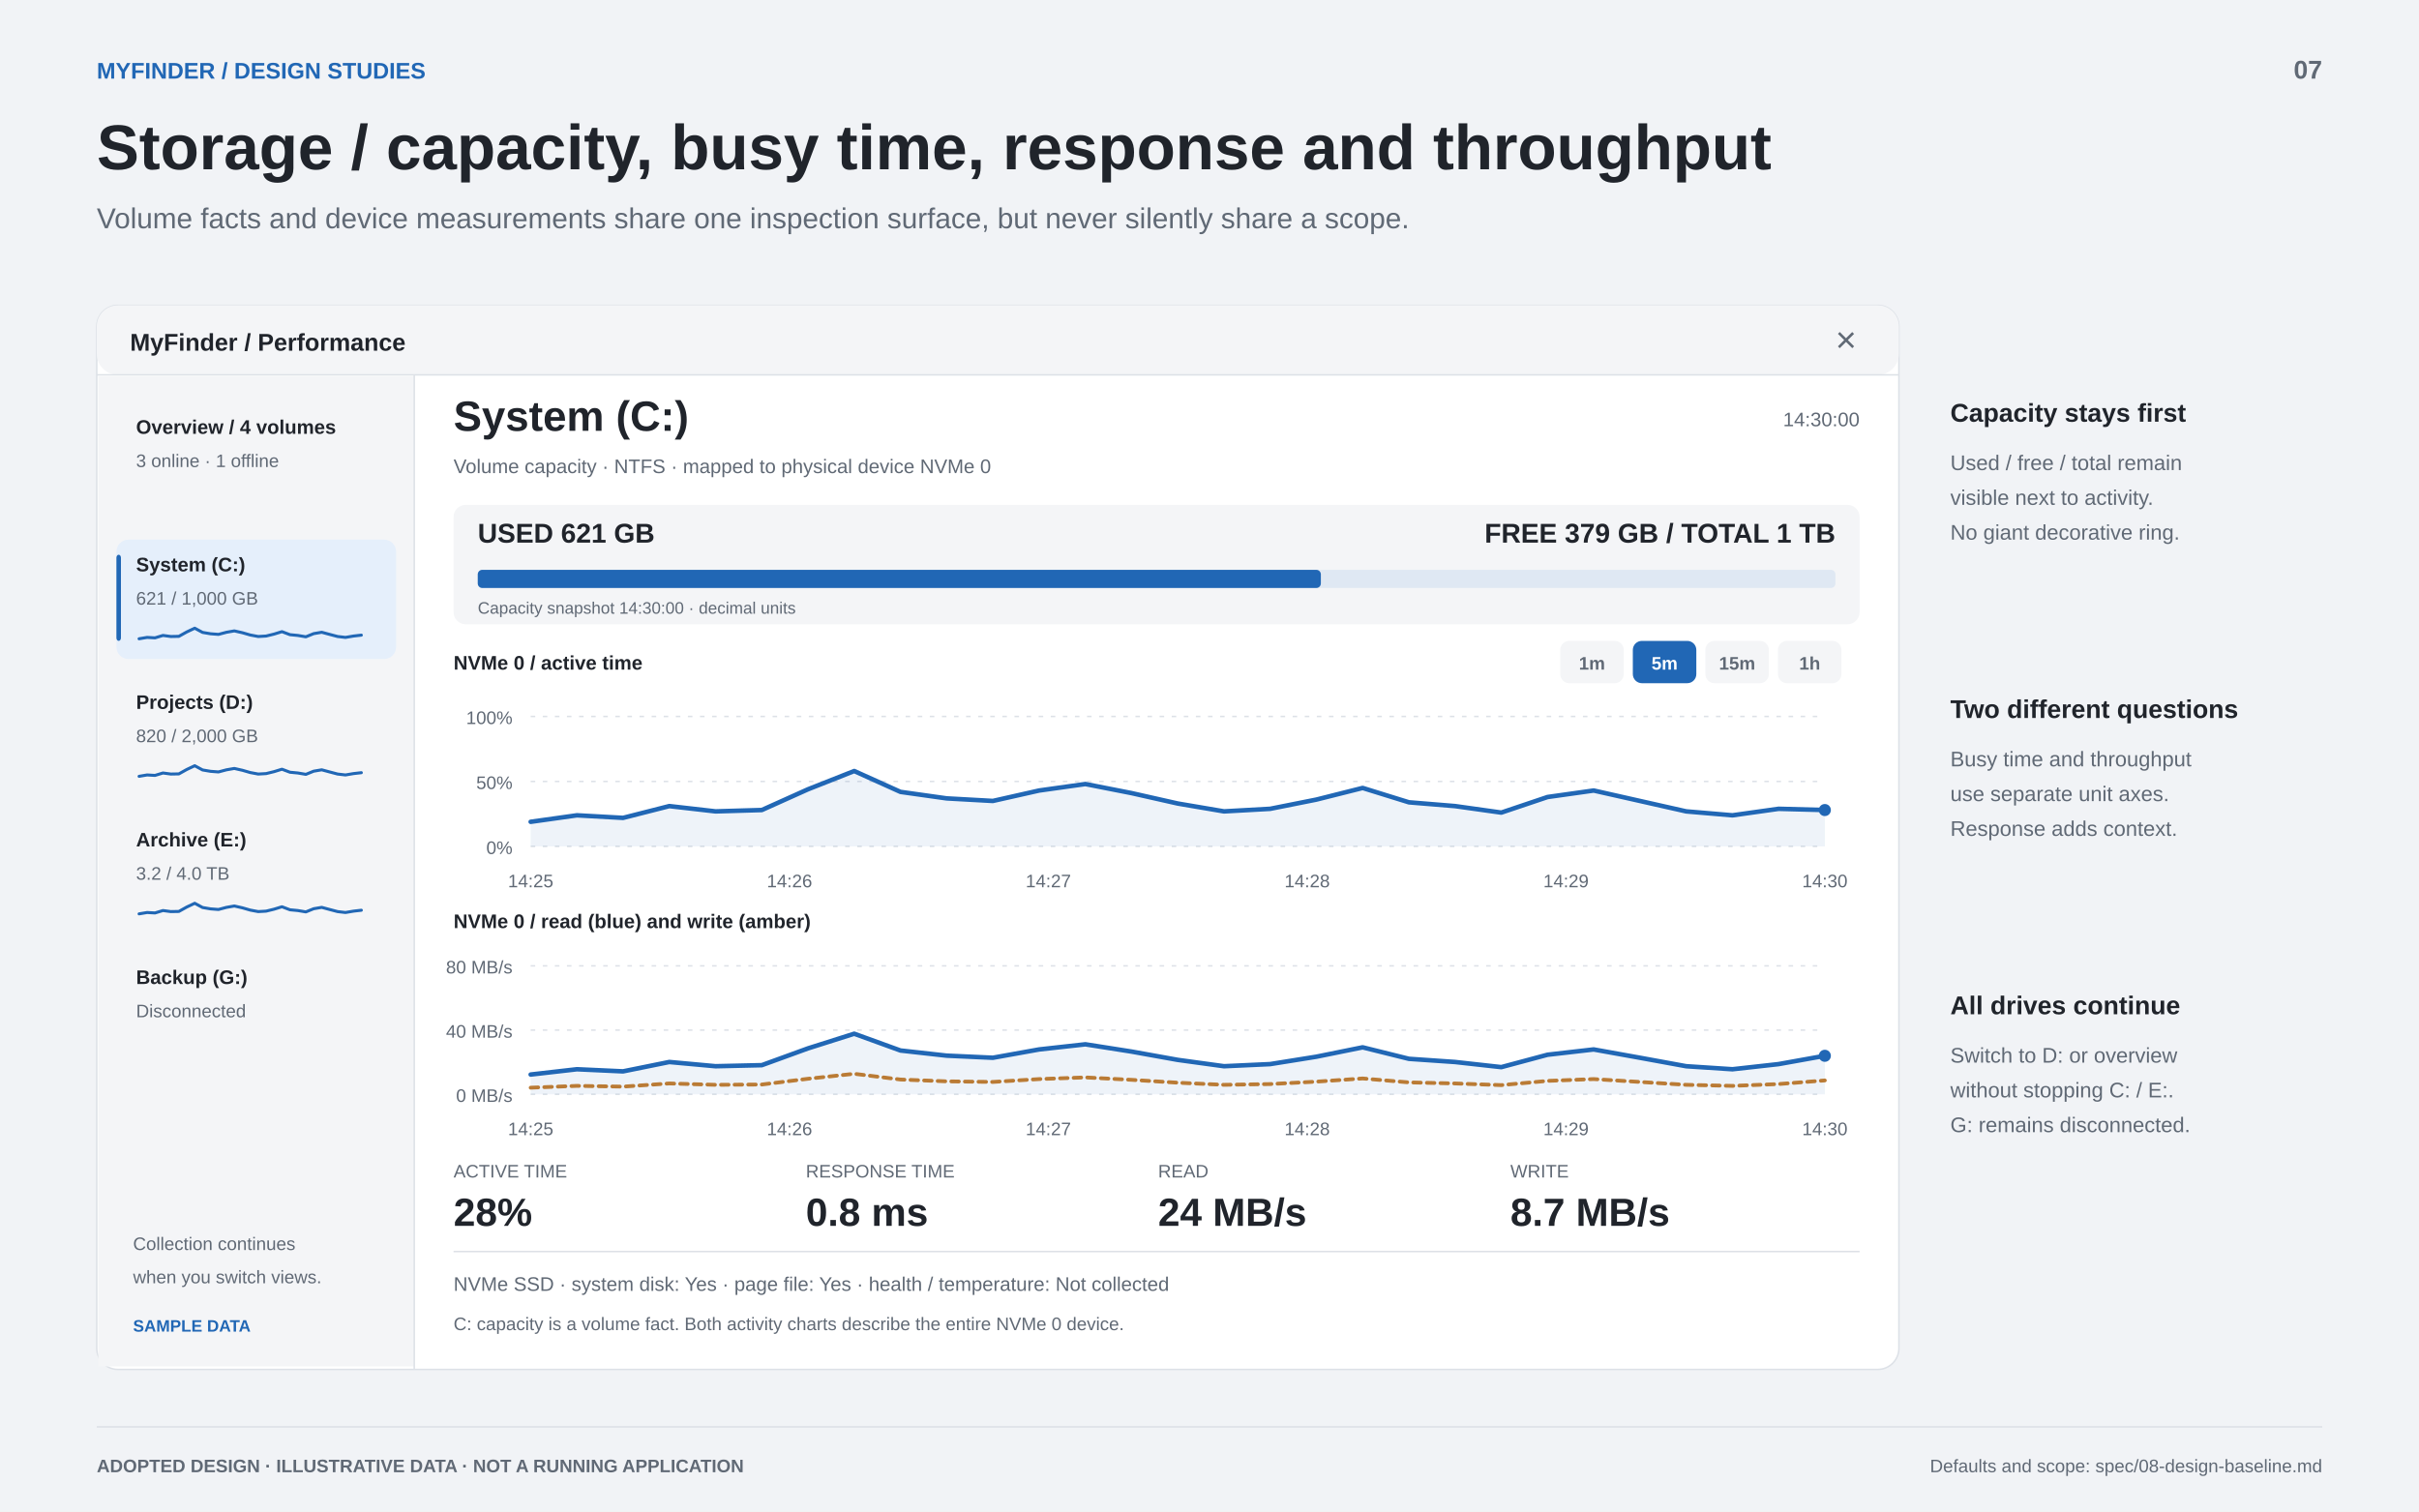
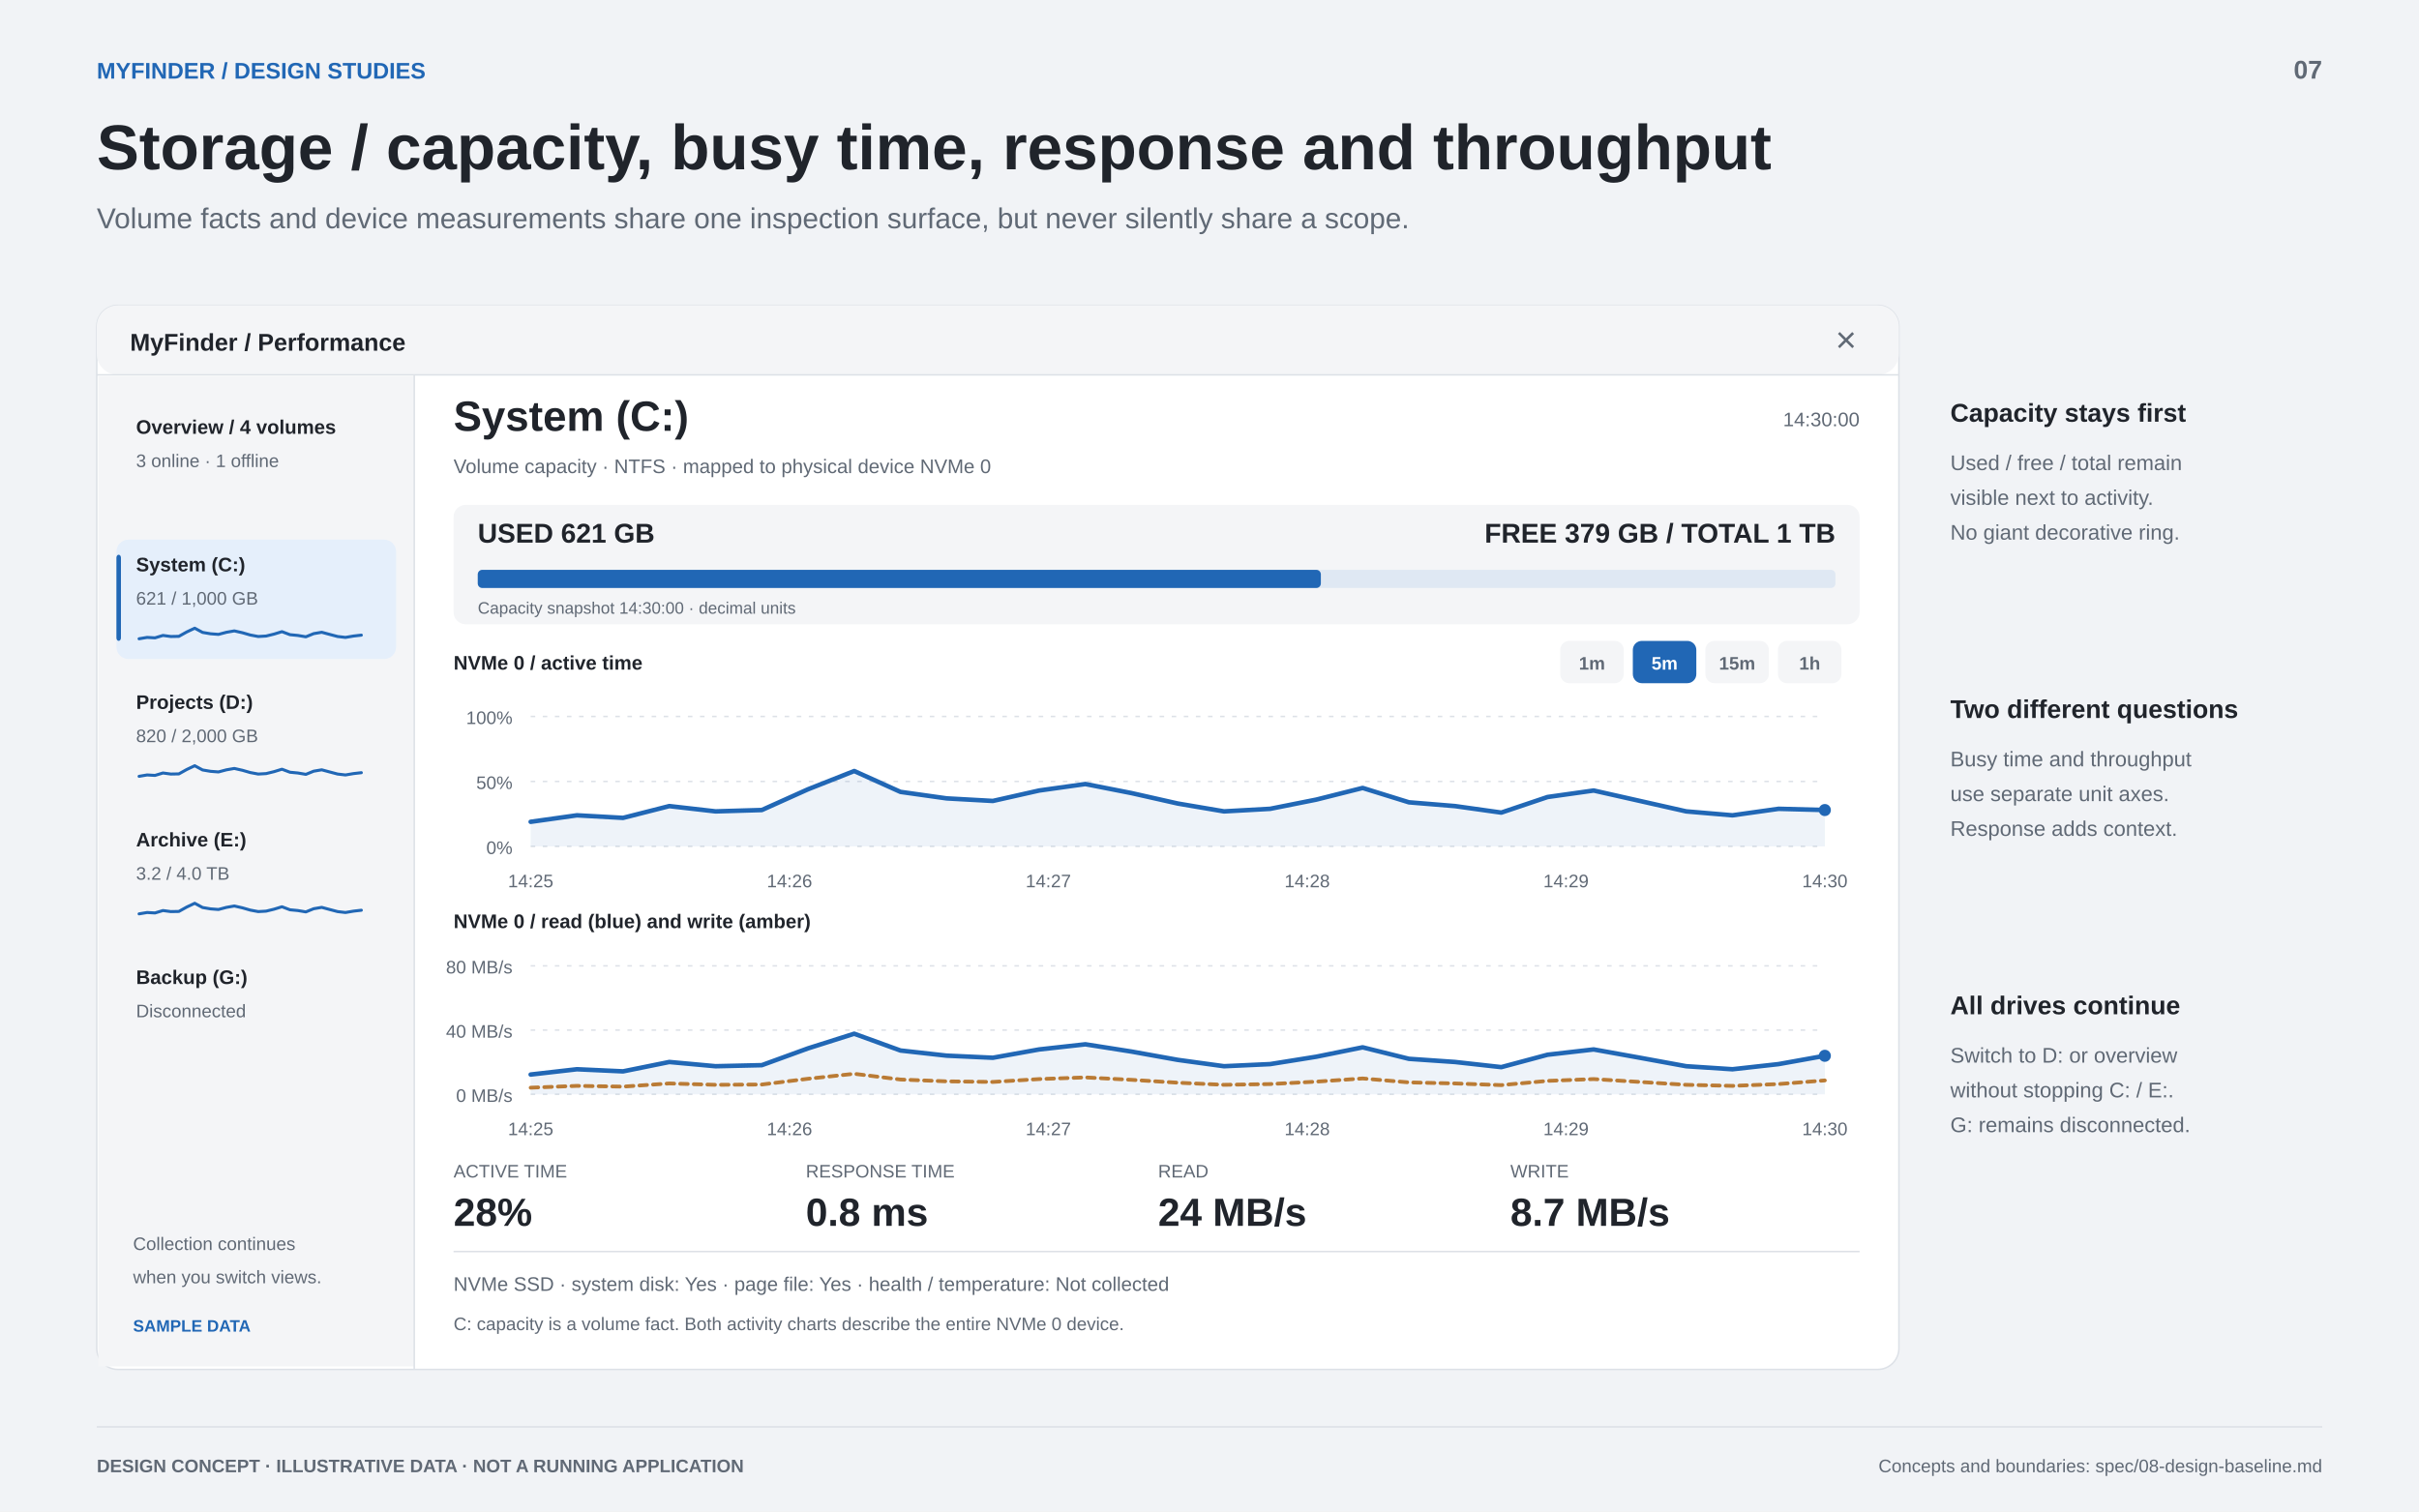
<svg xmlns="http://www.w3.org/2000/svg" width="1600" height="1000" viewBox="0 0 1600 1000">
  <defs>
    <filter id="shadow" x="-15%" y="-15%" width="130%" height="140%">
      <feDropShadow dx="0" dy="9" stdDeviation="16" flood-color="#263D37" flood-opacity="0.10" />
    </filter>
  </defs>
  <g font-family="Segoe UI, Arial, sans-serif">
    <rect x="0" y="0" width="1600" height="1000" rx="0" fill="#F1F3F6" stroke="none" />
    <text x="64" y="52" fill="#2167B5" font-size="15" font-weight="700" text-anchor="start">MYFINDER  /  DESIGN STUDIES</text>
    <text x="1536" y="52" fill="#606975" font-size="17" font-weight="600" text-anchor="end">07</text>
    <text x="64" y="112" fill="#20242B" font-size="42" font-weight="600" text-anchor="start">Storage / capacity, busy time, response and throughput</text>
    <text x="64" y="151" fill="#606975" font-size="19" font-weight="400" text-anchor="start">Volume facts and device measurements share one inspection surface, but never silently share a scope.</text>
    <rect x="64" y="202" width="1192" height="704" rx="14" fill="#FFFFFF" stroke="#DDE1E7" />
    <rect x="64" y="202" width="1192" height="46" rx="14" fill="#F4F5F7" stroke="none" />
    <text x="86" y="232" fill="#20242B" font-size="16" font-weight="600" text-anchor="start">MyFinder / Performance</text>
    <text x="1228" y="233" fill="#606975" font-size="24" font-weight="400" text-anchor="end">×</text>
    <line x1="64" y1="248" x2="1256" y2="248" stroke="#DDE1E7" stroke-width="1" />
    <rect x="65" y="249" width="209" height="655" rx="0" fill="#F4F5F7" stroke="none" />
    <line x1="274" y1="248" x2="274" y2="906" stroke="#DDE1E7" stroke-width="1" />
    <text x="90" y="287" fill="#20242B" font-size="13" font-weight="600" text-anchor="start">Overview / 4 volumes</text>
    <text x="90" y="309" fill="#606975" font-size="12" font-weight="400" text-anchor="start">3 online · 1 offline</text>
    <rect x="77" y="357" width="185" height="79" rx="8" fill="#E5EFFB" stroke="none" />
    <rect x="77" y="367" width="3" height="57" rx="2" fill="#2167B5" stroke="none" />
    <text x="90" y="378" fill="#20242B" font-size="13" font-weight="600" text-anchor="start">System (C:)</text>
    <text x="90" y="400" fill="#606975" font-size="12" font-weight="400" text-anchor="start">621 / 1,000 GB</text>
    <path d="M92.0,422.6 L97.3,421.7 L102.5,422.0 L107.8,420.4 L113.0,421.1 L118.3,421.0 L123.5,418.1 L128.8,415.6 L134.0,418.4 L139.3,419.3 L144.5,419.7 L149.8,418.3 L155.0,417.4 L160.3,418.6 L165.5,420.1 L170.8,421.1 L176.0,420.8 L181.3,419.5 L186.5,417.9 L191.8,419.9 L197.0,420.4 L202.3,421.3 L207.5,419.2 L212.8,418.3 L218.0,419.7 L223.3,421.1 L228.5,421.7 L233.8,420.8 L239.0,420.2" fill="none" stroke="#2167B5" stroke-width="2" stroke-linejoin="round" stroke-linecap="round" />
    <text x="90" y="469" fill="#20242B" font-size="13" font-weight="600" text-anchor="start">Projects (D:)</text>
    <text x="90" y="491" fill="#606975" font-size="12" font-weight="400" text-anchor="start">820 / 2,000 GB</text>
    <path d="M92.0,513.6 L97.3,512.7 L102.5,513.0 L107.8,511.4 L113.0,512.1 L118.3,512.0 L123.5,509.1 L128.8,506.6 L134.0,509.4 L139.3,510.3 L144.5,510.7 L149.8,509.3 L155.0,508.4 L160.3,509.6 L165.5,511.1 L170.8,512.1 L176.0,511.8 L181.3,510.5 L186.5,508.9 L191.8,510.9 L197.0,511.4 L202.3,512.3 L207.5,510.2 L212.8,509.3 L218.0,510.7 L223.3,512.1 L228.5,512.7 L233.8,511.8 L239.0,511.2" fill="none" stroke="#2167B5" stroke-width="2" stroke-linejoin="round" stroke-linecap="round" />
    <text x="90" y="560" fill="#20242B" font-size="13" font-weight="600" text-anchor="start">Archive (E:)</text>
    <text x="90" y="582" fill="#606975" font-size="12" font-weight="400" text-anchor="start">3.2 / 4.0 TB</text>
    <path d="M92.0,604.6 L97.3,603.7 L102.5,604.0 L107.8,602.4 L113.0,603.1 L118.3,603.0 L123.5,600.1 L128.8,597.6 L134.0,600.4 L139.3,601.3 L144.5,601.7 L149.8,600.3 L155.0,599.4 L160.3,600.6 L165.5,602.1 L170.8,603.1 L176.0,602.8 L181.3,601.5 L186.5,599.9 L191.8,601.9 L197.0,602.4 L202.3,603.3 L207.5,601.2 L212.8,600.3 L218.0,601.7 L223.3,603.1 L228.5,603.7 L233.8,602.8 L239.0,602.2" fill="none" stroke="#2167B5" stroke-width="2" stroke-linejoin="round" stroke-linecap="round" />
    <text x="90" y="651" fill="#20242B" font-size="13" font-weight="600" text-anchor="start">Backup (G:)</text>
    <text x="90" y="673" fill="#606975" font-size="12" font-weight="400" text-anchor="start">Disconnected</text>
    <text x="88" y="827" fill="#606975" font-size="12" font-weight="400" text-anchor="start">Collection continues</text>
    <text x="88" y="849" fill="#606975" font-size="12" font-weight="400" text-anchor="start">when you switch views.</text>
    <text x="88" y="881" fill="#2167B5" font-size="11" font-weight="700" text-anchor="start">SAMPLE DATA</text>
    <text x="300" y="285" fill="#20242B" font-size="28" font-weight="600" text-anchor="start">System (C:)</text>
    <text x="300" y="313" fill="#606975" font-size="13" font-weight="400" text-anchor="start">Volume capacity · NTFS · mapped to physical device NVMe 0</text>
    <text x="1230" y="282" fill="#606975" font-size="13" font-weight="400" text-anchor="end">14:30:00</text>
    <rect x="300" y="334" width="930" height="79" rx="8" fill="#F4F5F7" stroke="none" />
    <text x="316" y="359" fill="#20242B" font-size="18" font-weight="600" text-anchor="start">USED 621 GB</text>
    <text x="1214" y="359" fill="#20242B" font-size="18" font-weight="600" text-anchor="end">FREE 379 GB / TOTAL 1 TB</text>
    <rect x="316" y="377" width="898" height="12" rx="3" fill="#DFE8F3" stroke="none" />
    <rect x="316" y="377" width="557.658" height="12" rx="3" fill="#2167B5" stroke="none" />
    <text x="316" y="406" fill="#606975" font-size="11" font-weight="400" text-anchor="start">Capacity snapshot 14:30:00 · decimal units</text>
    <text x="300" y="443" fill="#20242B" font-size="13" font-weight="600" text-anchor="start">NVMe 0 / active time</text>
    <rect x="1032" y="424" width="42" height="28" rx="6" fill="#F4F5F7" stroke="none" />
    <text x="1053" y="443" fill="#606975" font-size="12" font-weight="600" text-anchor="middle">1m</text>
    <rect x="1080" y="424" width="42" height="28" rx="6" fill="#2167B5" stroke="none" />
    <text x="1101" y="443" fill="#FFFFFF" font-size="12" font-weight="600" text-anchor="middle">5m</text>
    <rect x="1128" y="424" width="42" height="28" rx="6" fill="#F4F5F7" stroke="none" />
    <text x="1149" y="443" fill="#606975" font-size="12" font-weight="600" text-anchor="middle">15m</text>
    <rect x="1176" y="424" width="42" height="28" rx="6" fill="#F4F5F7" stroke="none" />
    <text x="1197" y="443" fill="#606975" font-size="12" font-weight="600" text-anchor="middle">1h</text>
    <line x1="351" y1="474" x2="1207" y2="474" stroke="#DDE1E7" stroke-width="1" stroke-dasharray="3 5" />
    <text x="339" y="479" fill="#606975" font-size="12" font-weight="400" text-anchor="end">100%</text>
    <line x1="351" y1="517" x2="1207" y2="517" stroke="#DDE1E7" stroke-width="1" stroke-dasharray="3 5" />
    <text x="339" y="522" fill="#606975" font-size="12" font-weight="400" text-anchor="end">50%</text>
    <line x1="351" y1="560" x2="1207" y2="560" stroke="#DDE1E7" stroke-width="1" stroke-dasharray="3 5" />
    <text x="339" y="565" fill="#606975" font-size="12" font-weight="400" text-anchor="end">0%</text>
    <text x="351" y="587" fill="#606975" font-size="12" font-weight="400" text-anchor="middle">14:25</text>
    <text x="522.2" y="587" fill="#606975" font-size="12" font-weight="400" text-anchor="middle">14:26</text>
    <text x="693.4" y="587" fill="#606975" font-size="12" font-weight="400" text-anchor="middle">14:27</text>
    <text x="864.6" y="587" fill="#606975" font-size="12" font-weight="400" text-anchor="middle">14:28</text>
    <text x="1035.8" y="587" fill="#606975" font-size="12" font-weight="400" text-anchor="middle">14:29</text>
    <text x="1207" y="587" fill="#606975" font-size="12" font-weight="400" text-anchor="middle">14:30</text>
    <path d="M351,560 L351,543.66 L381.571,539.36 L412.143,541.08 L442.714,533.34 L473.286,536.78 L503.857,535.92 L534.429,522.16 L565,510.12 L595.571,523.88 L626.143,528.18 L656.714,529.9 L687.286,523.02 L717.857,518.72 L748.429,524.74 L779,531.62 L809.571,536.78 L840.143,535.06 L870.714,529.04 L901.286,521.3 L931.857,530.76 L962.429,533.34 L993,537.64 L1023.571,527.32 L1054.143,523.02 L1084.714,529.9 L1115.286,536.78 L1145.857,539.36 L1176.429,535.06 L1207,535.92 L1207,560 Z" fill="#2167B5" opacity="0.08" />
    <path d="M351.0,543.7 L381.6,539.4 L412.1,541.1 L442.7,533.3 L473.3,536.8 L503.9,535.9 L534.4,522.2 L565.0,510.1 L595.6,523.9 L626.1,528.2 L656.7,529.9 L687.3,523.0 L717.9,518.7 L748.4,524.7 L779.0,531.6 L809.6,536.8 L840.1,535.1 L870.7,529.0 L901.3,521.3 L931.9,530.8 L962.4,533.3 L993.0,537.6 L1023.6,527.3 L1054.1,523.0 L1084.7,529.9 L1115.3,536.8 L1145.9,539.4 L1176.4,535.1 L1207.0,535.9" fill="none" stroke="#2167B5" stroke-width="3" stroke-linejoin="round" stroke-linecap="round" />
    <circle cx="1207" cy="535.92" r="4" fill="#2167B5" />
    <text x="300" y="614" fill="#20242B" font-size="13" font-weight="600" text-anchor="start">NVMe 0 / read (blue) and write (amber)</text>
    <line x1="351" y1="639" x2="1207" y2="639" stroke="#DDE1E7" stroke-width="1" stroke-dasharray="3 5" />
    <text x="339" y="644" fill="#606975" font-size="12" font-weight="400" text-anchor="end">80 MB/s</text>
    <line x1="351" y1="681.5" x2="1207" y2="681.5" stroke="#DDE1E7" stroke-width="1" stroke-dasharray="3 5" />
    <text x="339" y="686.5" fill="#606975" font-size="12" font-weight="400" text-anchor="end">40 MB/s</text>
    <line x1="351" y1="724" x2="1207" y2="724" stroke="#DDE1E7" stroke-width="1" stroke-dasharray="3 5" />
    <text x="339" y="729" fill="#606975" font-size="12" font-weight="400" text-anchor="end">0 MB/s</text>
    <text x="351" y="751" fill="#606975" font-size="12" font-weight="400" text-anchor="middle">14:25</text>
    <text x="522.2" y="751" fill="#606975" font-size="12" font-weight="400" text-anchor="middle">14:26</text>
    <text x="693.4" y="751" fill="#606975" font-size="12" font-weight="400" text-anchor="middle">14:27</text>
    <text x="864.6" y="751" fill="#606975" font-size="12" font-weight="400" text-anchor="middle">14:28</text>
    <text x="1035.8" y="751" fill="#606975" font-size="12" font-weight="400" text-anchor="middle">14:29</text>
    <text x="1207" y="751" fill="#606975" font-size="12" font-weight="400" text-anchor="middle">14:30</text>
    <path d="M351,724 L351,710.878 L381.571,707.425 L412.143,708.806 L442.714,702.591 L473.286,705.353 L503.857,704.663 L534.429,693.612 L565,683.944 L595.571,694.994 L626.143,698.447 L656.714,699.828 L687.286,694.303 L717.857,690.85 L748.429,695.684 L779,701.209 L809.571,705.353 L840.143,703.972 L870.714,699.138 L901.286,692.922 L931.857,700.519 L962.429,702.591 L993,706.044 L1023.571,697.756 L1054.143,694.303 L1084.714,699.828 L1115.286,705.353 L1145.857,707.425 L1176.429,703.972 L1207,698.5 L1207,724 Z" fill="#2167B5" opacity="0.08" />
    <path d="M351.0,710.9 L381.6,707.4 L412.1,708.8 L442.7,702.6 L473.3,705.4 L503.9,704.7 L534.4,693.6 L565.0,683.9 L595.6,695.0 L626.1,698.4 L656.7,699.8 L687.3,694.3 L717.9,690.9 L748.4,695.7 L779.0,701.2 L809.6,705.4 L840.1,704.0 L870.7,699.1 L901.3,692.9 L931.9,700.5 L962.4,702.6 L993.0,706.0 L1023.6,697.8 L1054.1,694.3 L1084.7,699.8 L1115.3,705.4 L1145.9,707.4 L1176.4,704.0 L1207.0,698.5" fill="none" stroke="#2167B5" stroke-width="3" stroke-linejoin="round" stroke-linecap="round" />
    <path d="M351.0,719.6 L381.6,718.4 L412.1,718.9 L442.7,716.8 L473.3,717.7 L503.9,717.5 L534.4,713.7 L565.0,710.4 L595.6,714.2 L626.1,715.4 L656.7,715.8 L687.3,713.9 L717.9,712.8 L748.4,714.4 L779.0,716.3 L809.6,717.7 L840.1,717.2 L870.7,715.6 L901.3,713.5 L931.9,716.1 L962.4,716.8 L993.0,717.9 L1023.6,715.1 L1054.1,713.9 L1084.7,715.8 L1115.3,717.7 L1145.9,718.4 L1176.4,717.2 L1207.0,714.8" fill="none" stroke-dasharray="5 4" stroke="#BA7B35" stroke-width="2.5" stroke-linejoin="round" stroke-linecap="round" />
    <circle cx="1207" cy="698.5" r="4" fill="#2167B5" />
    <text x="300" y="779" fill="#606975" font-size="12" font-weight="400" text-anchor="start">ACTIVE TIME</text>
    <text x="300" y="811" fill="#20242B" font-size="26" font-weight="600" text-anchor="start">28%</text>
    <text x="533" y="779" fill="#606975" font-size="12" font-weight="400" text-anchor="start">RESPONSE TIME</text>
    <text x="533" y="811" fill="#20242B" font-size="26" font-weight="600" text-anchor="start">0.8 ms</text>
    <text x="766" y="779" fill="#606975" font-size="12" font-weight="400" text-anchor="start">READ</text>
    <text x="766" y="811" fill="#20242B" font-size="26" font-weight="600" text-anchor="start">24 MB/s</text>
    <text x="999" y="779" fill="#606975" font-size="12" font-weight="400" text-anchor="start">WRITE</text>
    <text x="999" y="811" fill="#20242B" font-size="26" font-weight="600" text-anchor="start">8.7 MB/s</text>
    <line x1="300" y1="828" x2="1230" y2="828" stroke="#DDE1E7" stroke-width="1" />
    <text x="300" y="854" fill="#606975" font-size="13" font-weight="400" text-anchor="start">NVMe SSD · system disk: Yes · page file: Yes · health / temperature: Not collected</text>
    <text x="300" y="880" fill="#606975" font-size="12" font-weight="400" text-anchor="start">C: capacity is a volume fact. Both activity charts describe the entire NVMe 0 device.</text>
    <text x="1290" y="279" fill="#20242B" font-size="17" font-weight="600" text-anchor="start">Capacity stays first</text>
    <text x="1290" y="311" fill="#606975" font-size="14" font-weight="400" text-anchor="start">Used / free / total remain</text>
    <text x="1290" y="334" fill="#606975" font-size="14" font-weight="400" text-anchor="start">visible next to activity.</text>
    <text x="1290" y="357" fill="#606975" font-size="14" font-weight="400" text-anchor="start">No giant decorative ring.</text>
    <text x="1290" y="475" fill="#20242B" font-size="17" font-weight="600" text-anchor="start">Two different questions</text>
    <text x="1290" y="507" fill="#606975" font-size="14" font-weight="400" text-anchor="start">Busy time and throughput</text>
    <text x="1290" y="530" fill="#606975" font-size="14" font-weight="400" text-anchor="start">use separate unit axes.</text>
    <text x="1290" y="553" fill="#606975" font-size="14" font-weight="400" text-anchor="start">Response adds context.</text>
    <text x="1290" y="671" fill="#20242B" font-size="17" font-weight="600" text-anchor="start">All drives continue</text>
    <text x="1290" y="703" fill="#606975" font-size="14" font-weight="400" text-anchor="start">Switch to D: or overview</text>
    <text x="1290" y="726" fill="#606975" font-size="14" font-weight="400" text-anchor="start">without stopping C: / E:.</text>
    <text x="1290" y="749" fill="#606975" font-size="14" font-weight="400" text-anchor="start">G: remains disconnected.</text>
    <line x1="64" y1="944" x2="1536" y2="944" stroke="#DDE1E7" stroke-width="1" />
-     <text x="64" y="974" fill="#606975" font-size="12" font-weight="600" text-anchor="start">ADOPTED DESIGN · ILLUSTRATIVE DATA · NOT A RUNNING APPLICATION</text>
-     <text x="1536" y="974" fill="#606975" font-size="12" font-weight="400" text-anchor="end">Defaults and scope: spec/08-design-baseline.md</text>
+     <text x="64" y="974" fill="#606975" font-size="12" font-weight="600" text-anchor="start">DESIGN CONCEPT · ILLUSTRATIVE DATA · NOT A RUNNING APPLICATION</text>
+     <text x="1536" y="974" fill="#606975" font-size="12" font-weight="400" text-anchor="end">Concepts and boundaries: spec/08-design-baseline.md</text>
  </g>
</svg>
